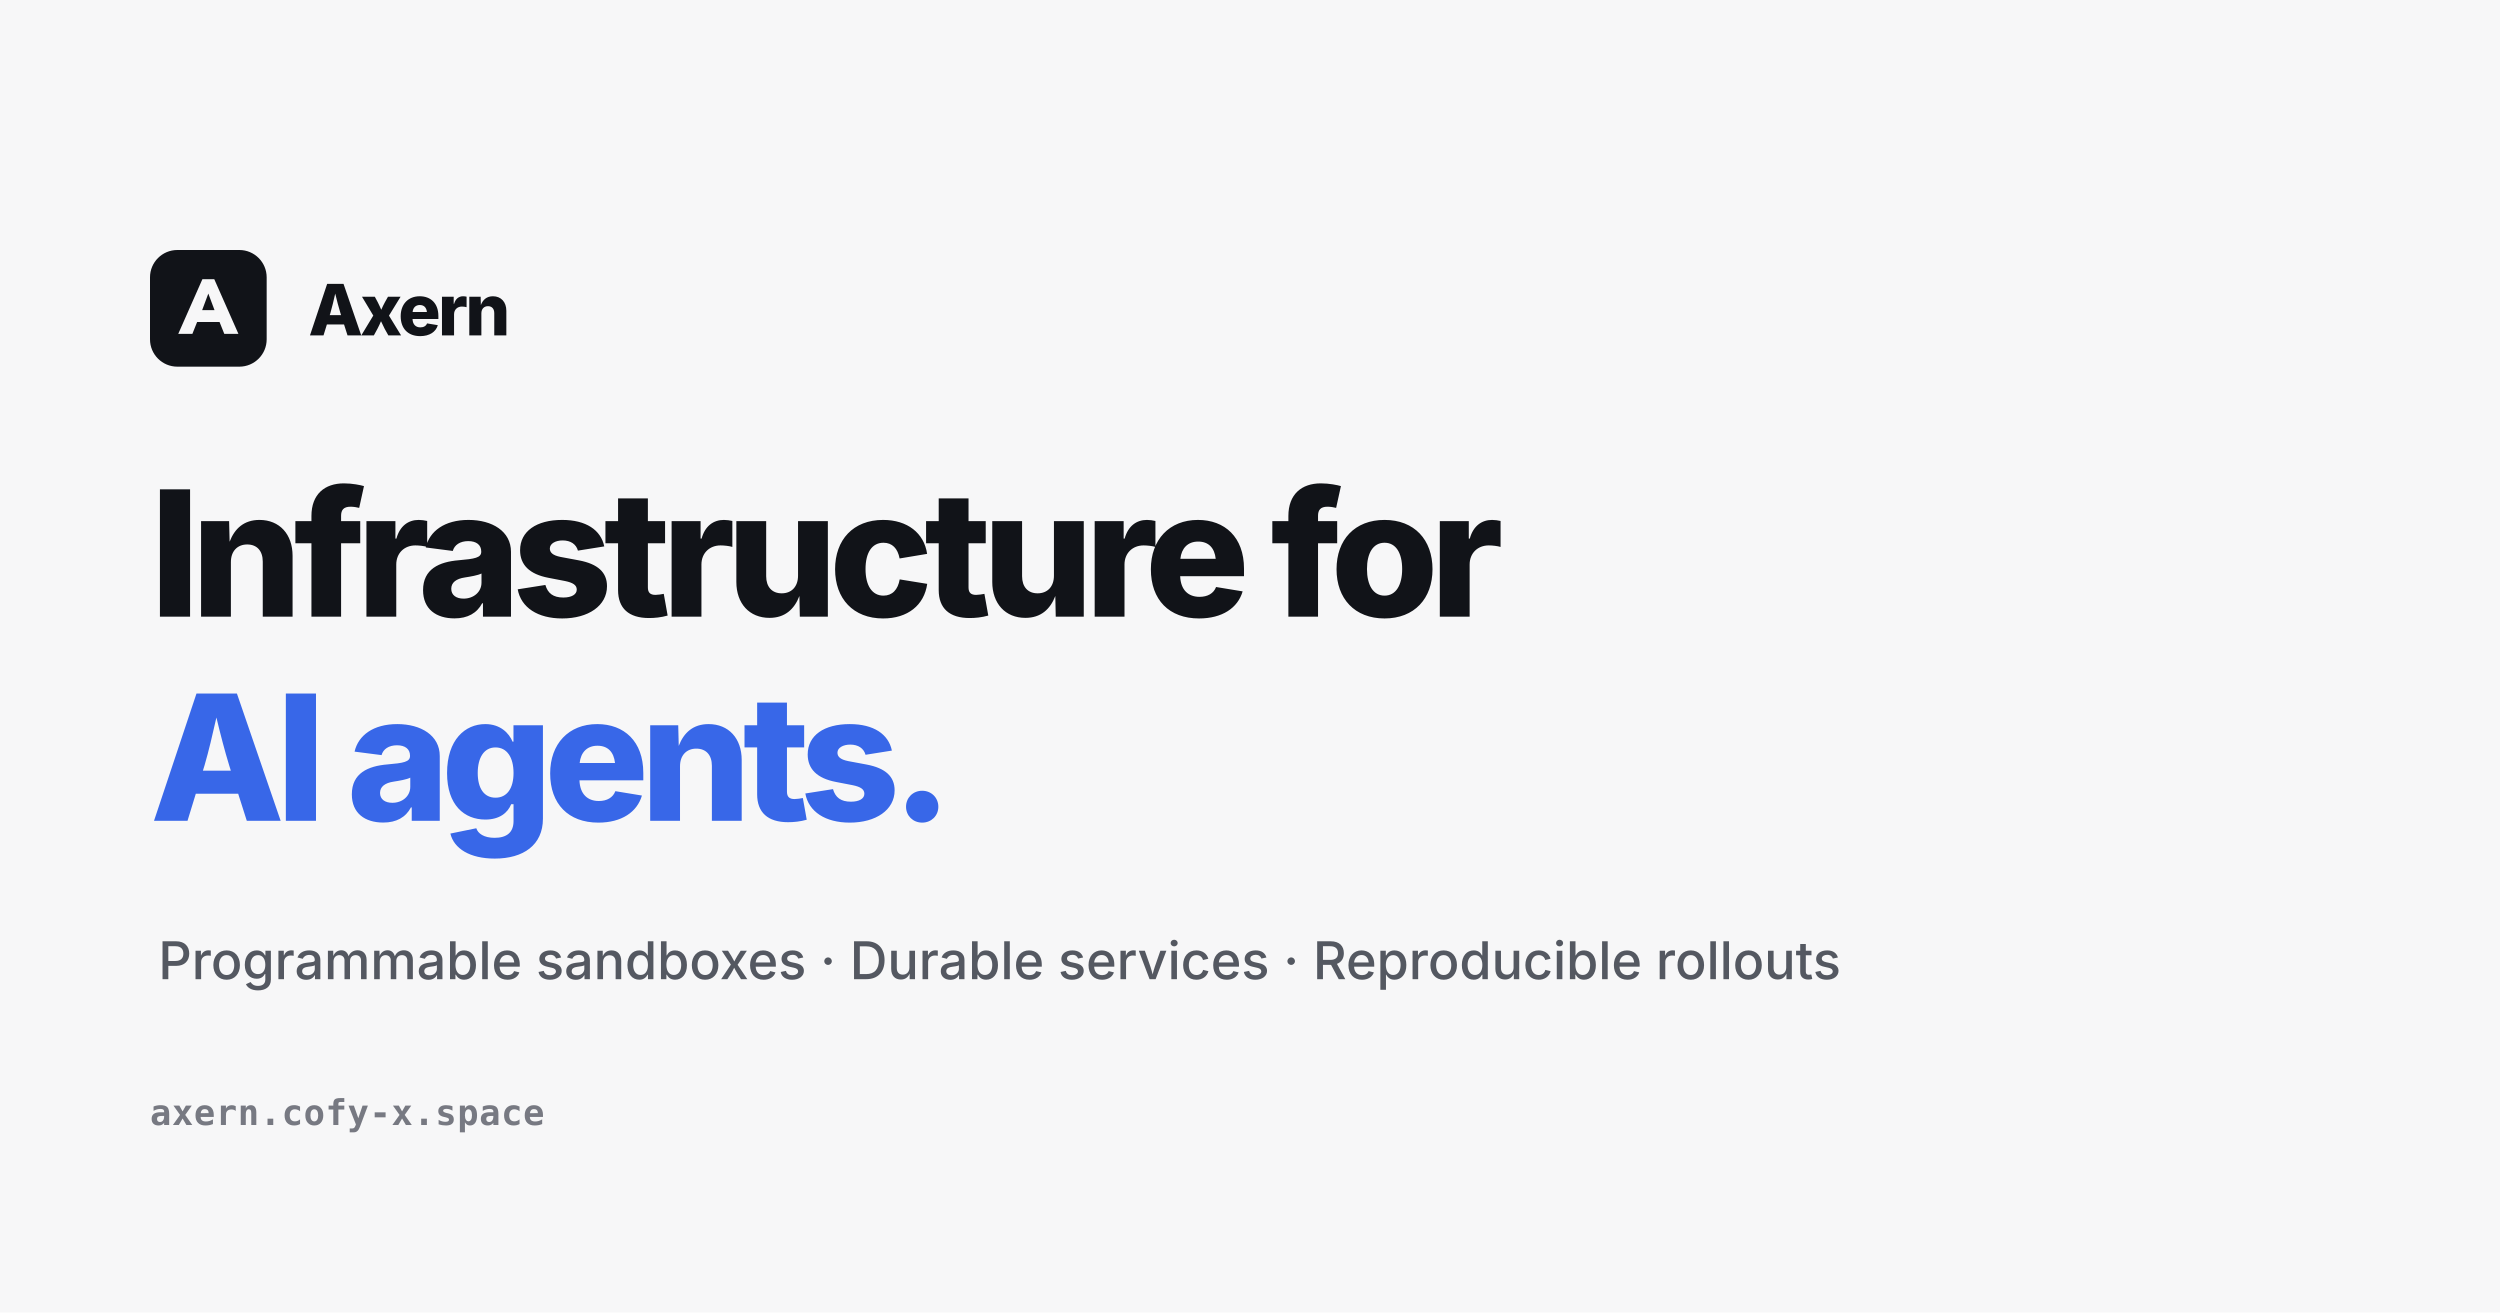
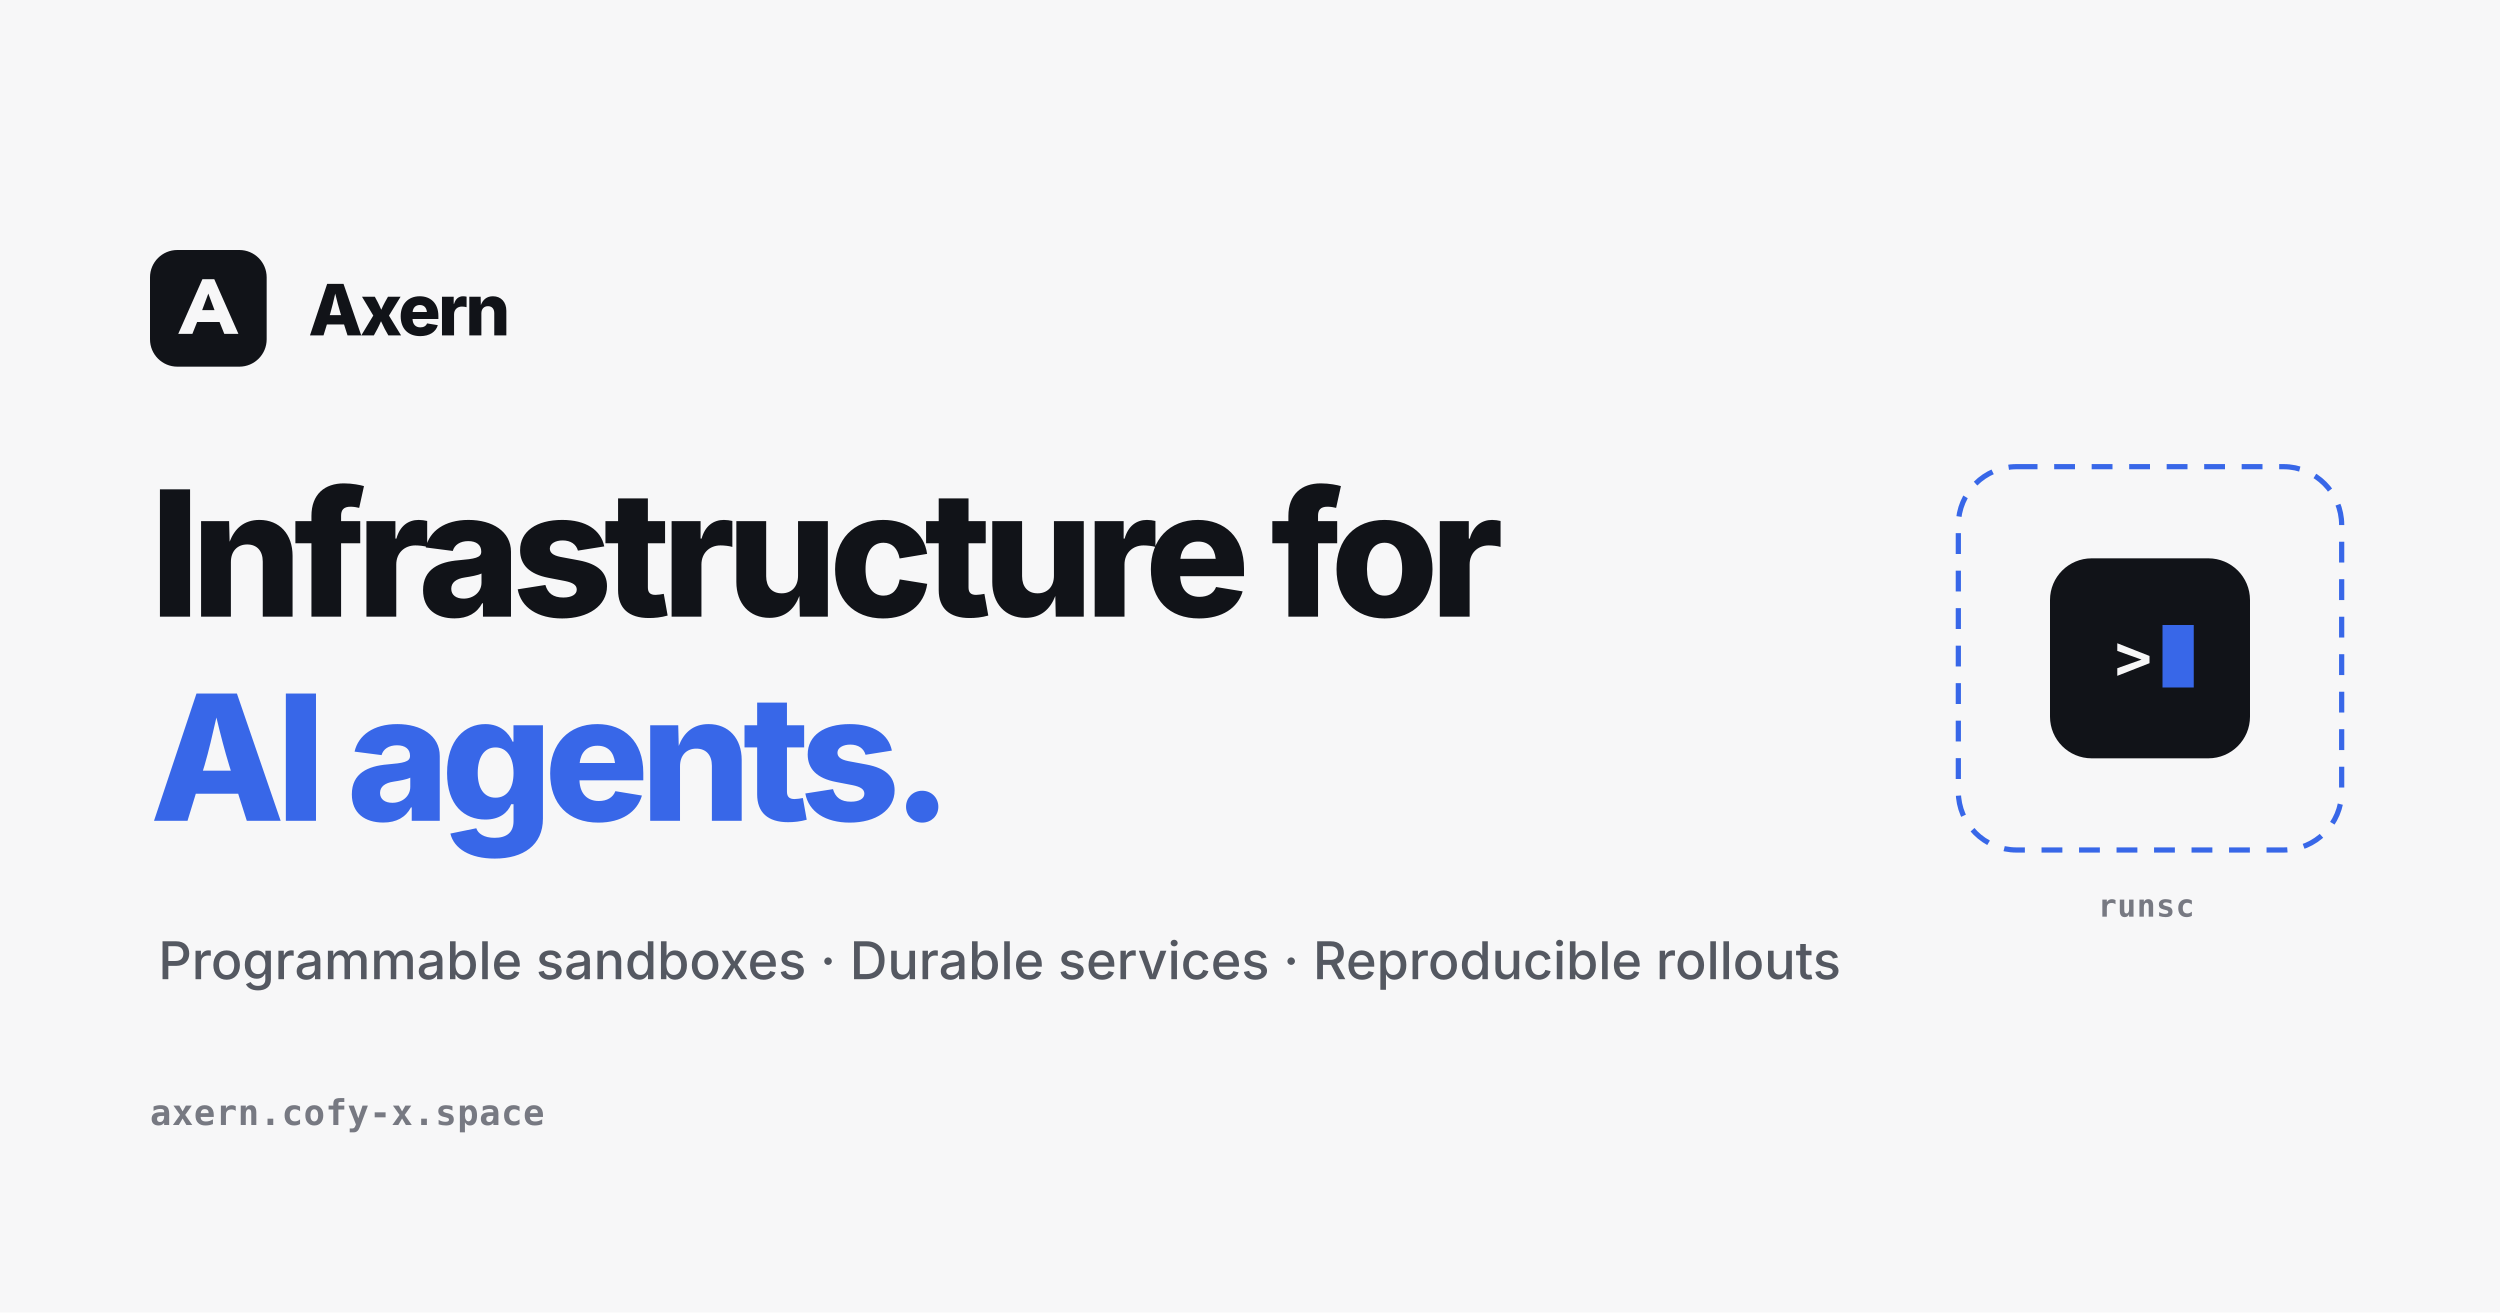
<svg xmlns="http://www.w3.org/2000/svg" viewBox="0 0 1200 630" role="img" aria-labelledby="title description">
  <rect width="1200" height="630" fill="#f7f7f8" />
  <g transform="translate(72 120)">
    <g transform="scale(.875)">
      <rect width="64" height="64" rx="15" fill="#111318" />
      <path d="M15.5 46 28.75 16h6.5L48.5 46h-7.75l-2.6-6.5h-12.3L23.25 46H15.5Zm13.1-13h6.8L32 23.9 28.6 33Z" fill="#f7f7f8" />
    </g>
    <text x="76" y="41" fill="#111318" font-family="Inter, ui-sans-serif, system-ui, sans-serif" font-size="34" font-weight="760" letter-spacing="-1.3">Axern</text>
  </g>
  <g font-family="Inter, ui-sans-serif, system-ui, sans-serif" font-size="84" font-weight="760" letter-spacing="-4.2">
    <text x="72" y="296" fill="#111318">Infrastructure for</text>
    <text x="72" y="394" fill="#3867e8">AI agents.</text>
  </g>
  <text x="76" y="470" fill="#545861" font-family="Inter, ui-sans-serif, system-ui, sans-serif" font-size="25" font-weight="500">Programmable sandboxes · Durable services · Reproducible rollouts</text>
  <text x="72" y="540" fill="#777982" font-family="ui-monospace, SFMono-Regular, Menlo, monospace" font-size="17" font-weight="600" letter-spacing="0.3">axern.cofy-x.space</text>
+   <g id="sandbox-motif">
+     <rect x="940" y="224" width="184" height="184" rx="28" fill="none" stroke="#3867e8" stroke-width="2.5" stroke-dasharray="10 8" />
+     <rect x="984" y="268" width="96" height="96" rx="20" fill="#111318" />
+     <text x="1015" y="326" fill="#f7f7f8" font-family="ui-monospace, SFMono-Regular, Menlo, monospace" font-size="30" font-weight="600">&gt;</text>
+     <rect x="1038" y="300" width="15" height="30" fill="#3867e8" />
+     <text x="1007" y="440" fill="#777982" font-family="ui-monospace, SFMono-Regular, Menlo, monospace" font-size="15" font-weight="600" letter-spacing="0.3">runsc</text>
+   </g>
</svg>
